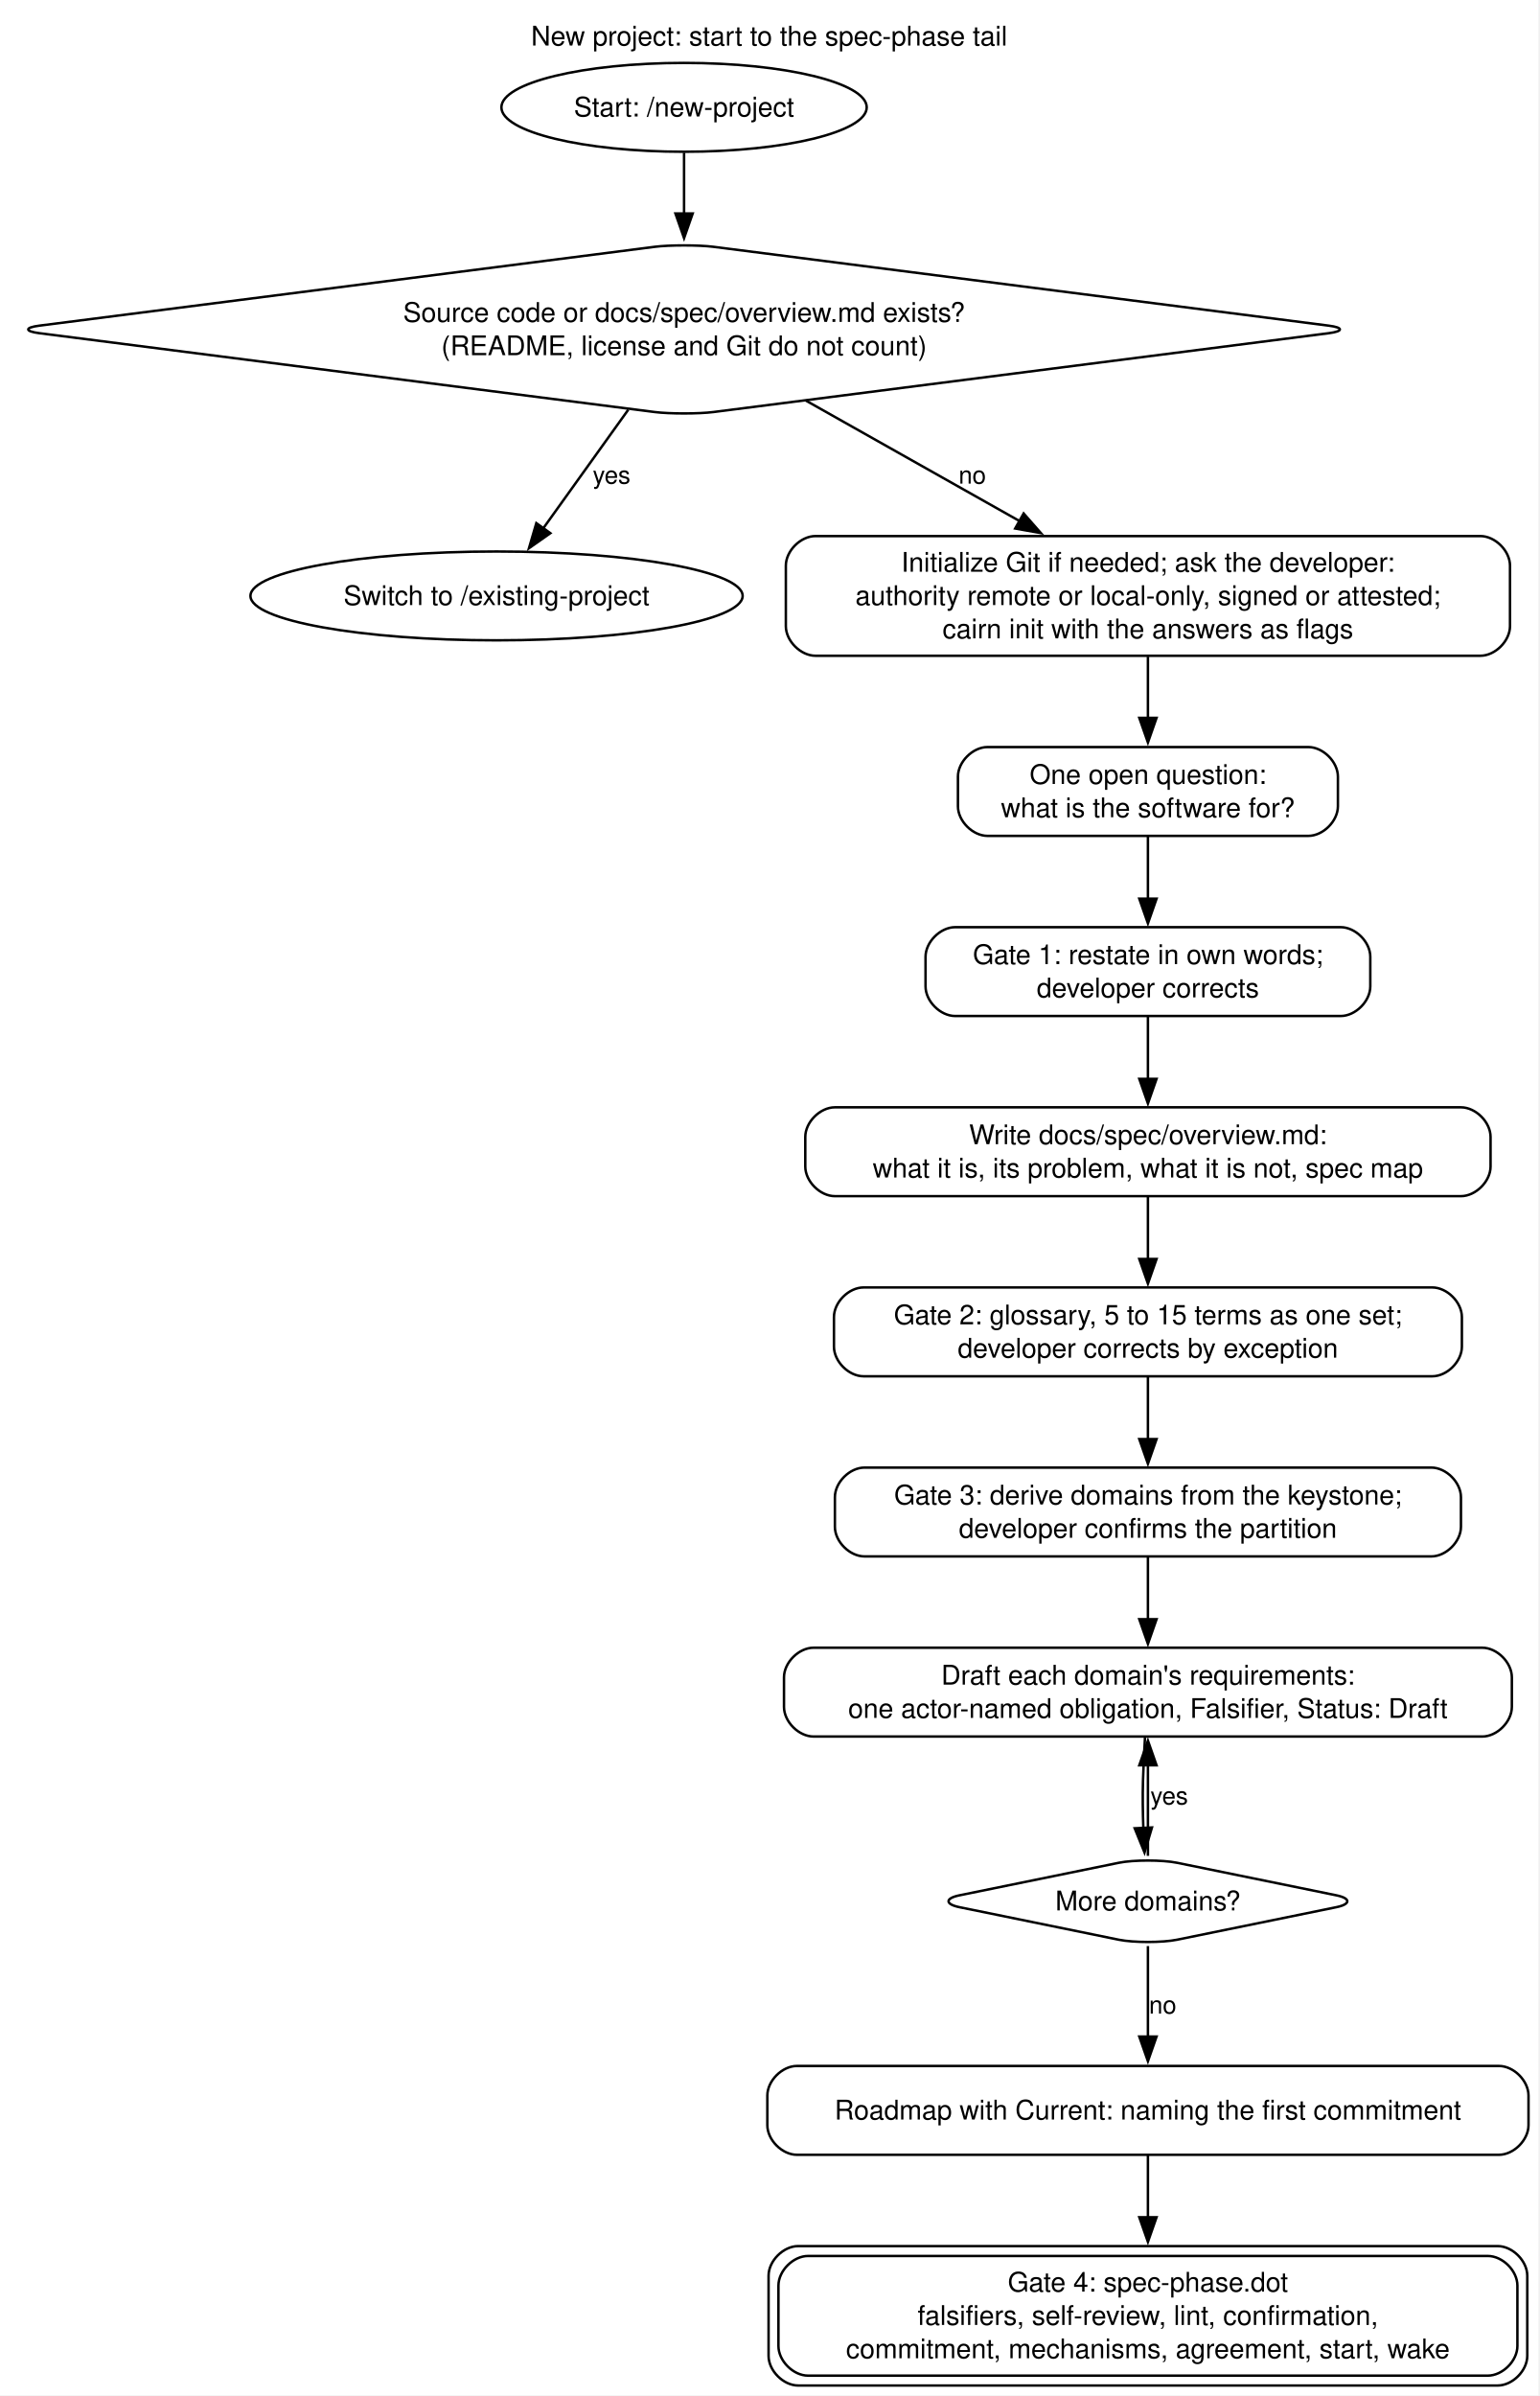
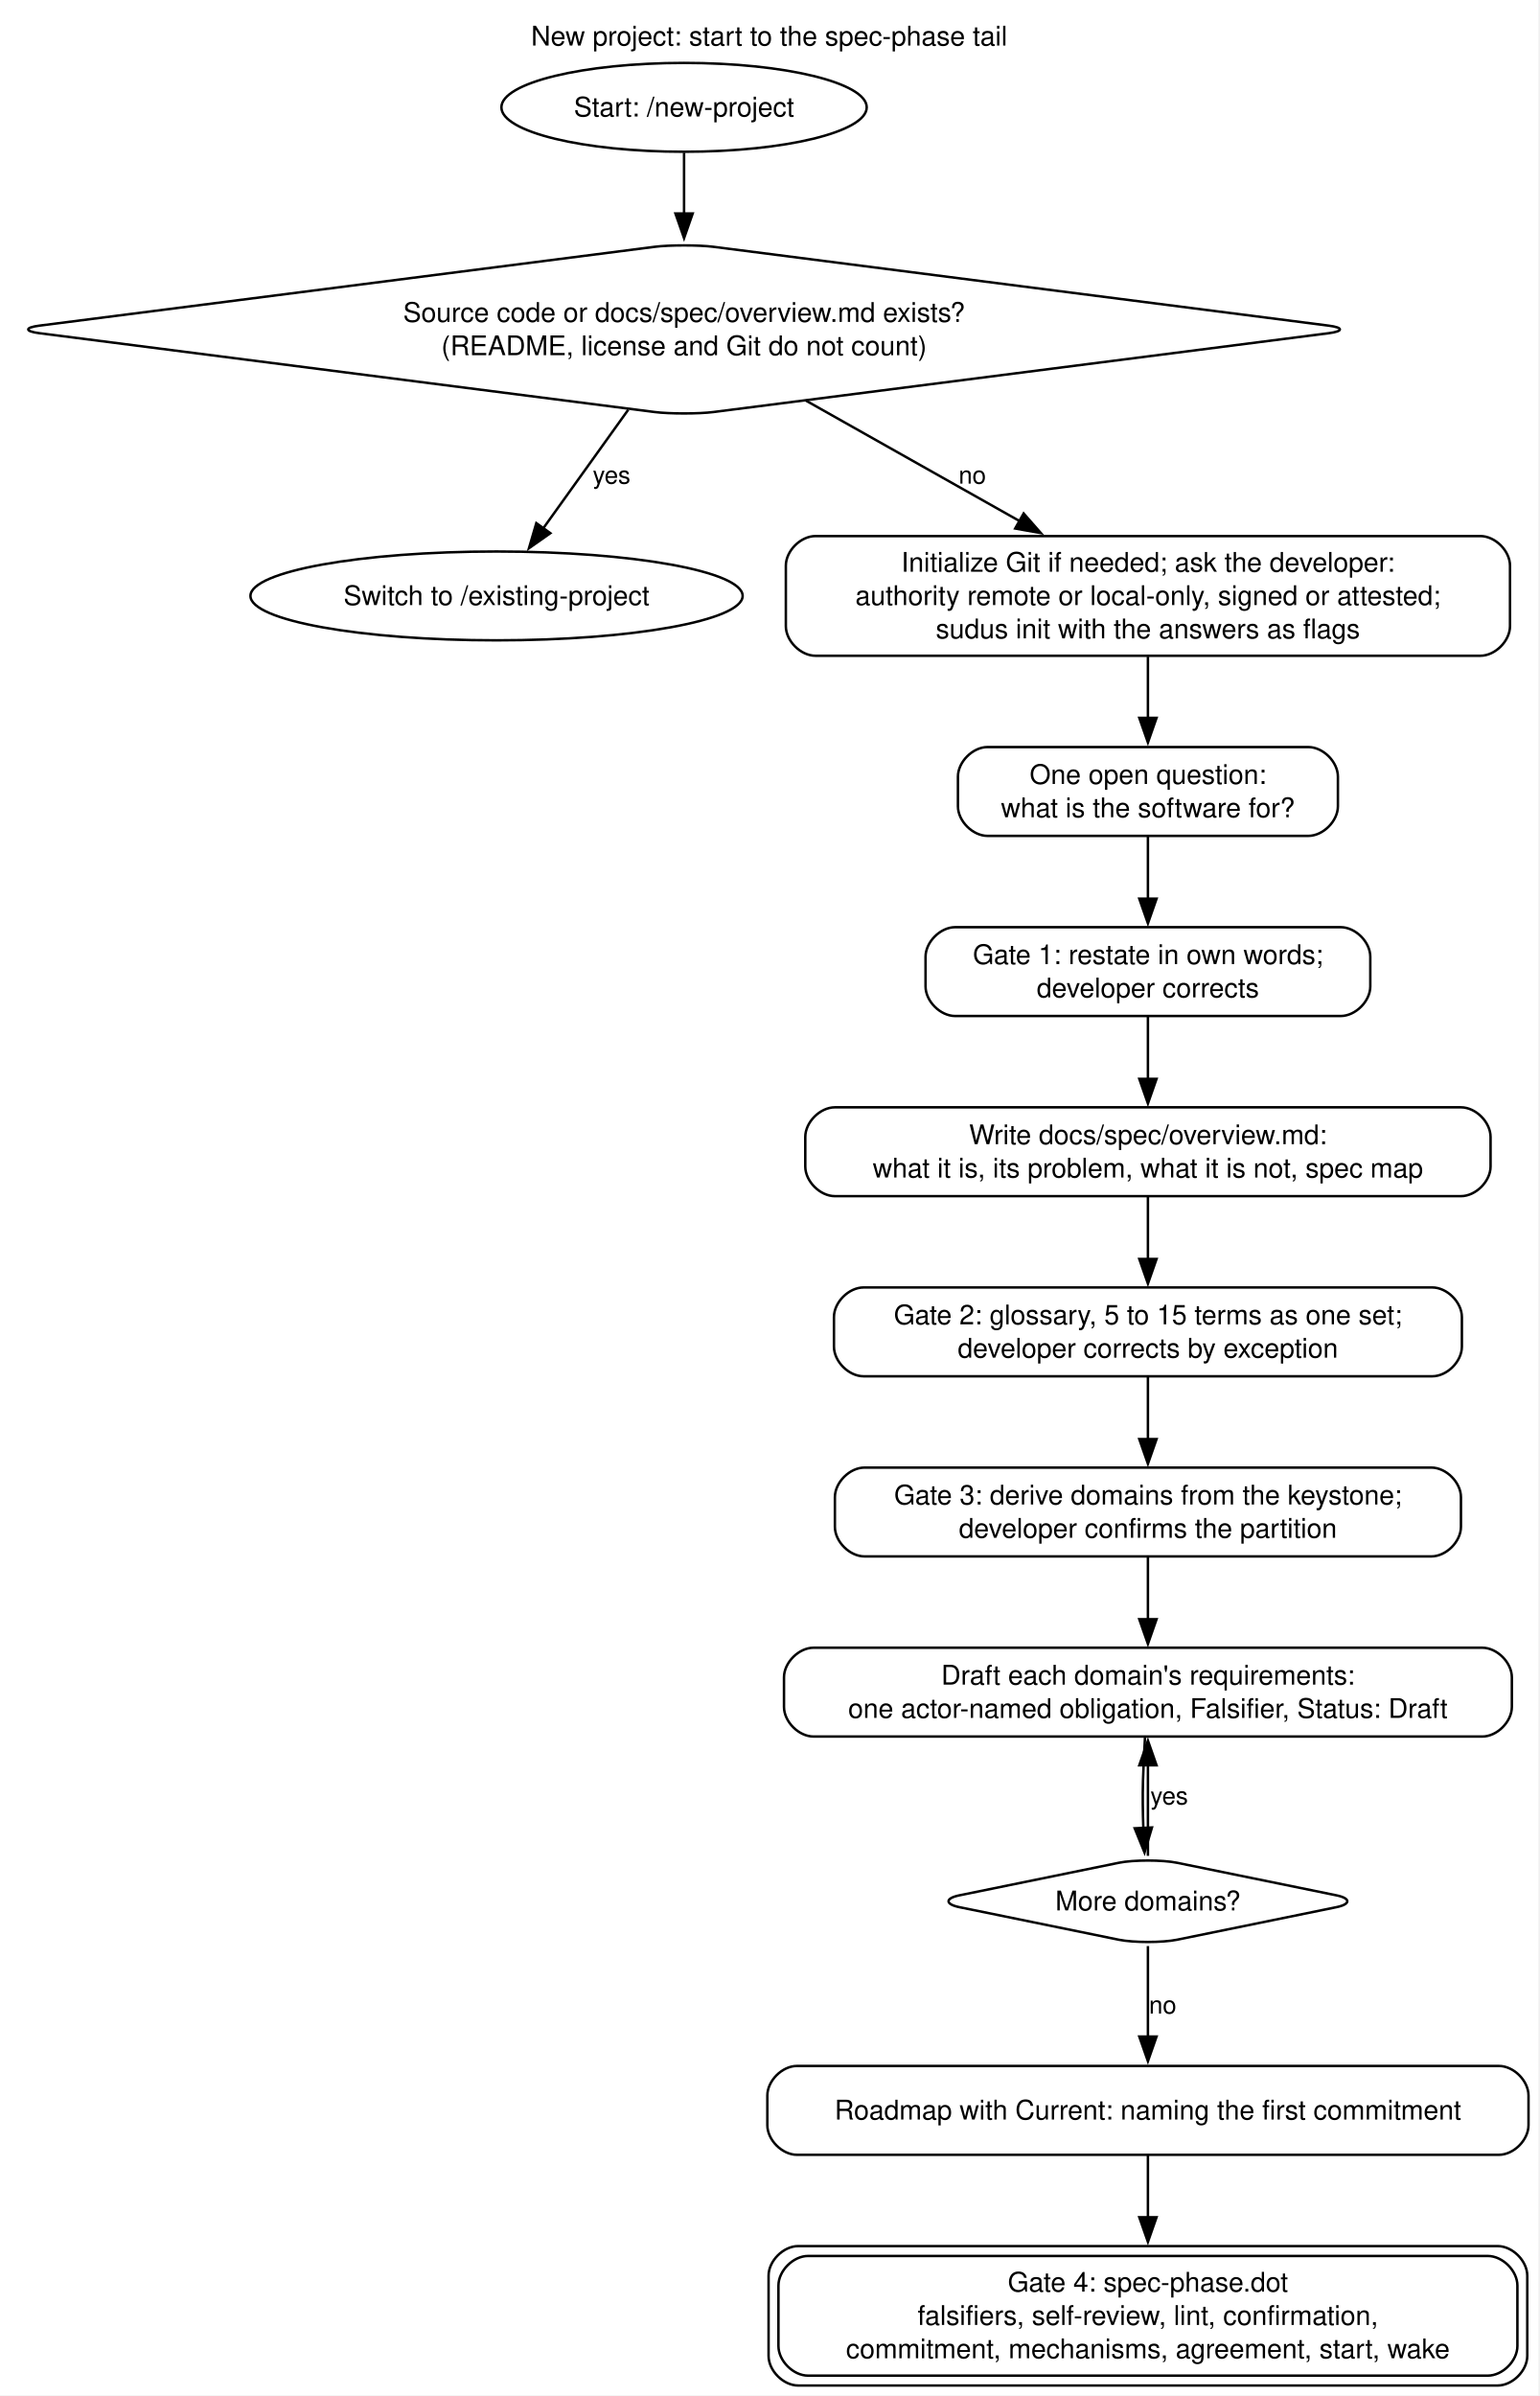
<svg xmlns="http://www.w3.org/2000/svg" width="624pt" height="971pt" viewBox="0.00 0.00 624.00 971.00">
  <g id="graph0" class="graph" transform="scale(1 1) rotate(0) translate(4 966.75)">
    <polygon fill="white" stroke="none" points="-4,4 -4,-966.75 619.5,-966.75 619.5,4 -4,4" />
    <text xml:space="preserve" text-anchor="middle" x="307.75" y="-948.3" font-family="Helvetica,sans-Serif" font-size="11.00">New project: start to the spec-phase tail</text>
    <g id="node1" class="node">
      <ellipse fill="none" stroke="black" cx="273.25" cy="-923.25" rx="74.03" ry="18" />
      <text xml:space="preserve" text-anchor="middle" x="273.25" y="-919.55" font-family="Helvetica,sans-Serif" font-size="11.00">Start: /new-project</text>
    </g>
    <g id="node2" class="node">
      <path fill="none" stroke="black" d="M261.35,-866.73C261.35,-866.73 11.9,-834.77 11.9,-834.77 5.95,-834.01 5.95,-832.49 11.9,-831.73 11.9,-831.73 261.35,-799.77 261.35,-799.77 267.3,-799.01 279.2,-799.01 285.15,-799.77 285.15,-799.77 534.6,-831.73 534.6,-831.73 540.55,-832.49 540.55,-834.01 534.6,-834.77 534.6,-834.77 285.15,-866.73 285.15,-866.73 279.2,-867.49 267.3,-867.49 261.35,-866.73" />
      <text xml:space="preserve" text-anchor="middle" x="273.25" y="-836.3" font-family="Helvetica,sans-Serif" font-size="11.00">Source code or docs/spec/overview.md exists?</text>
      <text xml:space="preserve" text-anchor="middle" x="273.25" y="-822.8" font-family="Helvetica,sans-Serif" font-size="11.00">(README, license and Git do not count)</text>
    </g>
    <g id="edge1" class="edge">
      <path fill="none" stroke="black" d="M273.25,-904.86C273.25,-897.69 273.25,-889 273.25,-880.21" />
      <polygon fill="black" stroke="black" points="276.75,-880.23 273.25,-870.23 269.75,-880.23 276.75,-880.23" />
    </g>
    <g id="node3" class="node">
      <ellipse fill="none" stroke="black" cx="197.25" cy="-725.25" rx="99.74" ry="18" />
      <text xml:space="preserve" text-anchor="middle" x="197.25" y="-721.55" font-family="Helvetica,sans-Serif" font-size="11.00">Switch to /existing-project</text>
    </g>
    <g id="edge2" class="edge">
      <path fill="none" stroke="black" d="M250.65,-800.73C239.6,-785.31 226.45,-766.98 215.97,-752.35" />
      <polygon fill="black" stroke="black" points="219.06,-750.67 210.39,-744.58 213.37,-754.75 219.06,-750.67" />
      <text xml:space="preserve" text-anchor="middle" x="243.88" y="-770.75" font-family="Helvetica,sans-Serif" font-size="10.00">yes</text>
    </g>
    <g id="node4" class="node">
      <path fill="none" stroke="black" d="M596,-749.5C596,-749.5 326.5,-749.5 326.5,-749.5 320.5,-749.5 314.5,-743.5 314.5,-737.5 314.5,-737.5 314.5,-713 314.5,-713 314.5,-707 320.5,-701 326.5,-701 326.5,-701 596,-701 596,-701 602,-701 608,-707 608,-713 608,-713 608,-737.5 608,-737.5 608,-743.5 602,-749.5 596,-749.5" />
      <text xml:space="preserve" text-anchor="middle" x="461.25" y="-735.05" font-family="Helvetica,sans-Serif" font-size="11.00">Initialize Git if needed; ask the developer:</text>
      <text xml:space="preserve" text-anchor="middle" x="461.25" y="-721.55" font-family="Helvetica,sans-Serif" font-size="11.00">authority remote or local-only, signed or attested;</text>
-       <text xml:space="preserve" text-anchor="middle" x="461.25" y="-708.05" font-family="Helvetica,sans-Serif" font-size="11.00">cairn init with the answers as flags</text>
+       <text xml:space="preserve" text-anchor="middle" x="461.25" y="-708.05" font-family="Helvetica,sans-Serif" font-size="11.00">sudus init with the answers as flags</text>
    </g>
    <g id="edge3" class="edge">
      <path fill="none" stroke="black" d="M322.64,-804.4C349.39,-789.32 382.4,-770.71 409.5,-755.43" />
      <polygon fill="black" stroke="black" points="410.88,-758.67 417.87,-750.71 407.44,-752.57 410.88,-758.67" />
      <text xml:space="preserve" text-anchor="middle" x="390.09" y="-770.75" font-family="Helvetica,sans-Serif" font-size="10.00">no</text>
    </g>
    <g id="node5" class="node">
      <path fill="none" stroke="black" d="M526.25,-664C526.25,-664 396.25,-664 396.25,-664 390.25,-664 384.25,-658 384.25,-652 384.25,-652 384.25,-640 384.25,-640 384.25,-634 390.25,-628 396.25,-628 396.25,-628 526.25,-628 526.25,-628 532.25,-628 538.25,-634 538.25,-640 538.25,-640 538.25,-652 538.25,-652 538.25,-658 532.25,-664 526.25,-664" />
      <text xml:space="preserve" text-anchor="middle" x="461.25" y="-649.05" font-family="Helvetica,sans-Serif" font-size="11.00">One open question:</text>
      <text xml:space="preserve" text-anchor="middle" x="461.25" y="-635.55" font-family="Helvetica,sans-Serif" font-size="11.00">what is the software for?</text>
    </g>
    <g id="edge4" class="edge">
      <path fill="none" stroke="black" d="M461.25,-700.65C461.25,-692.78 461.25,-683.93 461.25,-675.71" />
      <polygon fill="black" stroke="black" points="464.75,-675.84 461.25,-665.84 457.75,-675.84 464.75,-675.84" />
    </g>
    <g id="node6" class="node">
      <path fill="none" stroke="black" d="M539.38,-591C539.38,-591 383.12,-591 383.12,-591 377.12,-591 371.12,-585 371.12,-579 371.12,-579 371.12,-567 371.12,-567 371.12,-561 377.12,-555 383.12,-555 383.12,-555 539.38,-555 539.38,-555 545.38,-555 551.38,-561 551.38,-567 551.38,-567 551.38,-579 551.38,-579 551.38,-585 545.38,-591 539.38,-591" />
      <text xml:space="preserve" text-anchor="middle" x="461.25" y="-576.05" font-family="Helvetica,sans-Serif" font-size="11.00">Gate 1: restate in own words;</text>
      <text xml:space="preserve" text-anchor="middle" x="461.25" y="-562.55" font-family="Helvetica,sans-Serif" font-size="11.00">developer corrects</text>
    </g>
    <g id="edge5" class="edge">
      <path fill="none" stroke="black" d="M461.25,-627.81C461.25,-620.23 461.25,-611.1 461.25,-602.54" />
      <polygon fill="black" stroke="black" points="464.75,-602.54 461.25,-592.54 457.75,-602.54 464.75,-602.54" />
    </g>
    <g id="node7" class="node">
      <path fill="none" stroke="black" d="M588.12,-518C588.12,-518 334.38,-518 334.38,-518 328.38,-518 322.38,-512 322.38,-506 322.38,-506 322.38,-494 322.38,-494 322.38,-488 328.38,-482 334.38,-482 334.38,-482 588.12,-482 588.12,-482 594.12,-482 600.12,-488 600.12,-494 600.12,-494 600.12,-506 600.12,-506 600.12,-512 594.12,-518 588.12,-518" />
      <text xml:space="preserve" text-anchor="middle" x="461.25" y="-503.05" font-family="Helvetica,sans-Serif" font-size="11.00">Write docs/spec/overview.md:</text>
      <text xml:space="preserve" text-anchor="middle" x="461.25" y="-489.55" font-family="Helvetica,sans-Serif" font-size="11.00">what it is, its problem, what it is not, spec map</text>
    </g>
    <g id="edge6" class="edge">
      <path fill="none" stroke="black" d="M461.25,-554.81C461.25,-547.23 461.25,-538.1 461.25,-529.54" />
      <polygon fill="black" stroke="black" points="464.75,-529.54 461.25,-519.54 457.75,-529.54 464.75,-529.54" />
    </g>
    <g id="node8" class="node">
      <path fill="none" stroke="black" d="M576.5,-445C576.5,-445 346,-445 346,-445 340,-445 334,-439 334,-433 334,-433 334,-421 334,-421 334,-415 340,-409 346,-409 346,-409 576.5,-409 576.5,-409 582.5,-409 588.5,-415 588.5,-421 588.5,-421 588.5,-433 588.5,-433 588.5,-439 582.5,-445 576.5,-445" />
      <text xml:space="preserve" text-anchor="middle" x="461.25" y="-430.05" font-family="Helvetica,sans-Serif" font-size="11.00">Gate 2: glossary, 5 to 15 terms as one set;</text>
      <text xml:space="preserve" text-anchor="middle" x="461.25" y="-416.55" font-family="Helvetica,sans-Serif" font-size="11.00">developer corrects by exception</text>
    </g>
    <g id="edge7" class="edge">
      <path fill="none" stroke="black" d="M461.25,-481.81C461.25,-474.23 461.25,-465.1 461.25,-456.54" />
      <polygon fill="black" stroke="black" points="464.75,-456.54 461.25,-446.54 457.75,-456.54 464.75,-456.54" />
    </g>
    <g id="node9" class="node">
      <path fill="none" stroke="black" d="M576.12,-372C576.12,-372 346.38,-372 346.38,-372 340.38,-372 334.38,-366 334.38,-360 334.38,-360 334.38,-348 334.38,-348 334.38,-342 340.38,-336 346.38,-336 346.38,-336 576.12,-336 576.12,-336 582.12,-336 588.12,-342 588.12,-348 588.12,-348 588.12,-360 588.12,-360 588.12,-366 582.12,-372 576.12,-372" />
      <text xml:space="preserve" text-anchor="middle" x="461.25" y="-357.05" font-family="Helvetica,sans-Serif" font-size="11.00">Gate 3: derive domains from the keystone;</text>
      <text xml:space="preserve" text-anchor="middle" x="461.25" y="-343.55" font-family="Helvetica,sans-Serif" font-size="11.00">developer confirms the partition</text>
    </g>
    <g id="edge8" class="edge">
      <path fill="none" stroke="black" d="M461.25,-408.81C461.25,-401.23 461.25,-392.1 461.25,-383.54" />
      <polygon fill="black" stroke="black" points="464.75,-383.54 461.25,-373.54 457.75,-383.54 464.75,-383.54" />
    </g>
    <g id="node10" class="node">
      <path fill="none" stroke="black" d="M596.75,-299C596.75,-299 325.75,-299 325.75,-299 319.75,-299 313.75,-293 313.75,-287 313.75,-287 313.75,-275 313.75,-275 313.75,-269 319.75,-263 325.75,-263 325.75,-263 596.75,-263 596.75,-263 602.75,-263 608.75,-269 608.75,-275 608.75,-275 608.75,-287 608.75,-287 608.75,-293 602.75,-299 596.75,-299" />
      <text xml:space="preserve" text-anchor="middle" x="461.25" y="-284.05" font-family="Helvetica,sans-Serif" font-size="11.00">Draft each domain's requirements:</text>
      <text xml:space="preserve" text-anchor="middle" x="461.25" y="-270.55" font-family="Helvetica,sans-Serif" font-size="11.00">one actor-named obligation, Falsifier, Status: Draft</text>
    </g>
    <g id="edge9" class="edge">
      <path fill="none" stroke="black" d="M461.25,-335.81C461.25,-328.23 461.25,-319.1 461.25,-310.54" />
      <polygon fill="black" stroke="black" points="464.75,-310.54 461.25,-300.54 457.75,-310.54 464.75,-310.54" />
    </g>
    <g id="node11" class="node">
      <path fill="none" stroke="black" d="M449.49,-211.85C449.49,-211.85 384.85,-198.65 384.85,-198.65 378.97,-197.45 378.97,-195.05 384.85,-193.85 384.85,-193.85 449.49,-180.65 449.49,-180.65 455.37,-179.45 467.13,-179.45 473.01,-180.65 473.01,-180.65 537.65,-193.85 537.65,-193.85 543.53,-195.05 543.53,-197.45 537.65,-198.65 537.65,-198.65 473.01,-211.85 473.01,-211.85 467.13,-213.05 455.37,-213.05 449.49,-211.85" />
      <text xml:space="preserve" text-anchor="middle" x="461.25" y="-192.55" font-family="Helvetica,sans-Serif" font-size="11.00">More domains?</text>
    </g>
    <g id="edge10" class="edge">
      <path fill="none" stroke="black" d="M460.06,-262.56C459.73,-256.96 459.41,-250.72 459.25,-245 459.07,-238.83 459.17,-232.22 459.39,-225.94" />
      <polygon fill="black" stroke="black" points="462.89,-226.15 459.87,-216 455.89,-225.82 462.89,-226.15" />
    </g>
    <g id="edge11" class="edge">
      <path fill="none" stroke="black" d="M461.25,-214.66C461.25,-225.29 461.25,-239.15 461.25,-251.37" />
      <polygon fill="black" stroke="black" points="457.75,-251.34 461.25,-261.34 464.75,-251.34 457.75,-251.34" />
      <text xml:space="preserve" text-anchor="middle" x="469.88" y="-235.5" font-family="Helvetica,sans-Serif" font-size="10.00">yes</text>
    </g>
    <g id="node12" class="node">
      <path fill="none" stroke="black" d="M603.5,-129.5C603.5,-129.5 319,-129.5 319,-129.5 313,-129.5 307,-123.5 307,-117.5 307,-117.5 307,-105.5 307,-105.5 307,-99.5 313,-93.5 319,-93.5 319,-93.5 603.5,-93.5 603.5,-93.5 609.5,-93.5 615.5,-99.5 615.5,-105.5 615.5,-105.5 615.5,-117.5 615.5,-117.5 615.5,-123.5 609.5,-129.5 603.5,-129.5" />
      <text xml:space="preserve" text-anchor="middle" x="461.25" y="-107.8" font-family="Helvetica,sans-Serif" font-size="11.00">Roadmap with Current: naming the first commitment</text>
    </g>
    <g id="edge12" class="edge">
      <path fill="none" stroke="black" d="M461.25,-178.1C461.25,-167.41 461.25,-153.39 461.25,-141.05" />
      <polygon fill="black" stroke="black" points="464.75,-141.42 461.25,-131.42 457.75,-141.42 464.75,-141.42" />
      <text xml:space="preserve" text-anchor="middle" x="467.25" y="-150.75" font-family="Helvetica,sans-Serif" font-size="10.00">no</text>
    </g>
    <g id="node13" class="node">
      <path fill="none" stroke="black" d="M599,-52.5C599,-52.5 323.5,-52.5 323.5,-52.5 317.5,-52.5 311.5,-46.5 311.5,-40.5 311.5,-40.5 311.5,-16 311.5,-16 311.5,-10 317.5,-4 323.5,-4 323.5,-4 599,-4 599,-4 605,-4 611,-10 611,-16 611,-16 611,-40.5 611,-40.5 611,-46.5 605,-52.5 599,-52.5" />
      <path fill="none" stroke="black" d="M603,-56.5C603,-56.5 319.5,-56.5 319.5,-56.5 313.5,-56.5 307.5,-50.5 307.5,-44.5 307.5,-44.5 307.5,-12 307.5,-12 307.5,-6 313.5,0 319.5,0 319.5,0 603,0 603,0 609,0 615,-6 615,-12 615,-12 615,-44.5 615,-44.5 615,-50.5 609,-56.5 603,-56.5" />
      <text xml:space="preserve" text-anchor="middle" x="461.25" y="-38.05" font-family="Helvetica,sans-Serif" font-size="11.00">Gate 4: spec-phase.dot</text>
      <text xml:space="preserve" text-anchor="middle" x="461.25" y="-24.55" font-family="Helvetica,sans-Serif" font-size="11.00">falsifiers, self-review, lint, confirmation,</text>
      <text xml:space="preserve" text-anchor="middle" x="461.25" y="-11.05" font-family="Helvetica,sans-Serif" font-size="11.00">commitment, mechanisms, agreement, start, wake</text>
    </g>
    <g id="edge13" class="edge">
      <path fill="none" stroke="black" d="M461.25,-93.27C461.25,-85.88 461.25,-76.93 461.25,-68.1" />
      <polygon fill="black" stroke="black" points="464.75,-68.2 461.25,-58.2 457.75,-68.2 464.75,-68.2" />
    </g>
  </g>
</svg>
